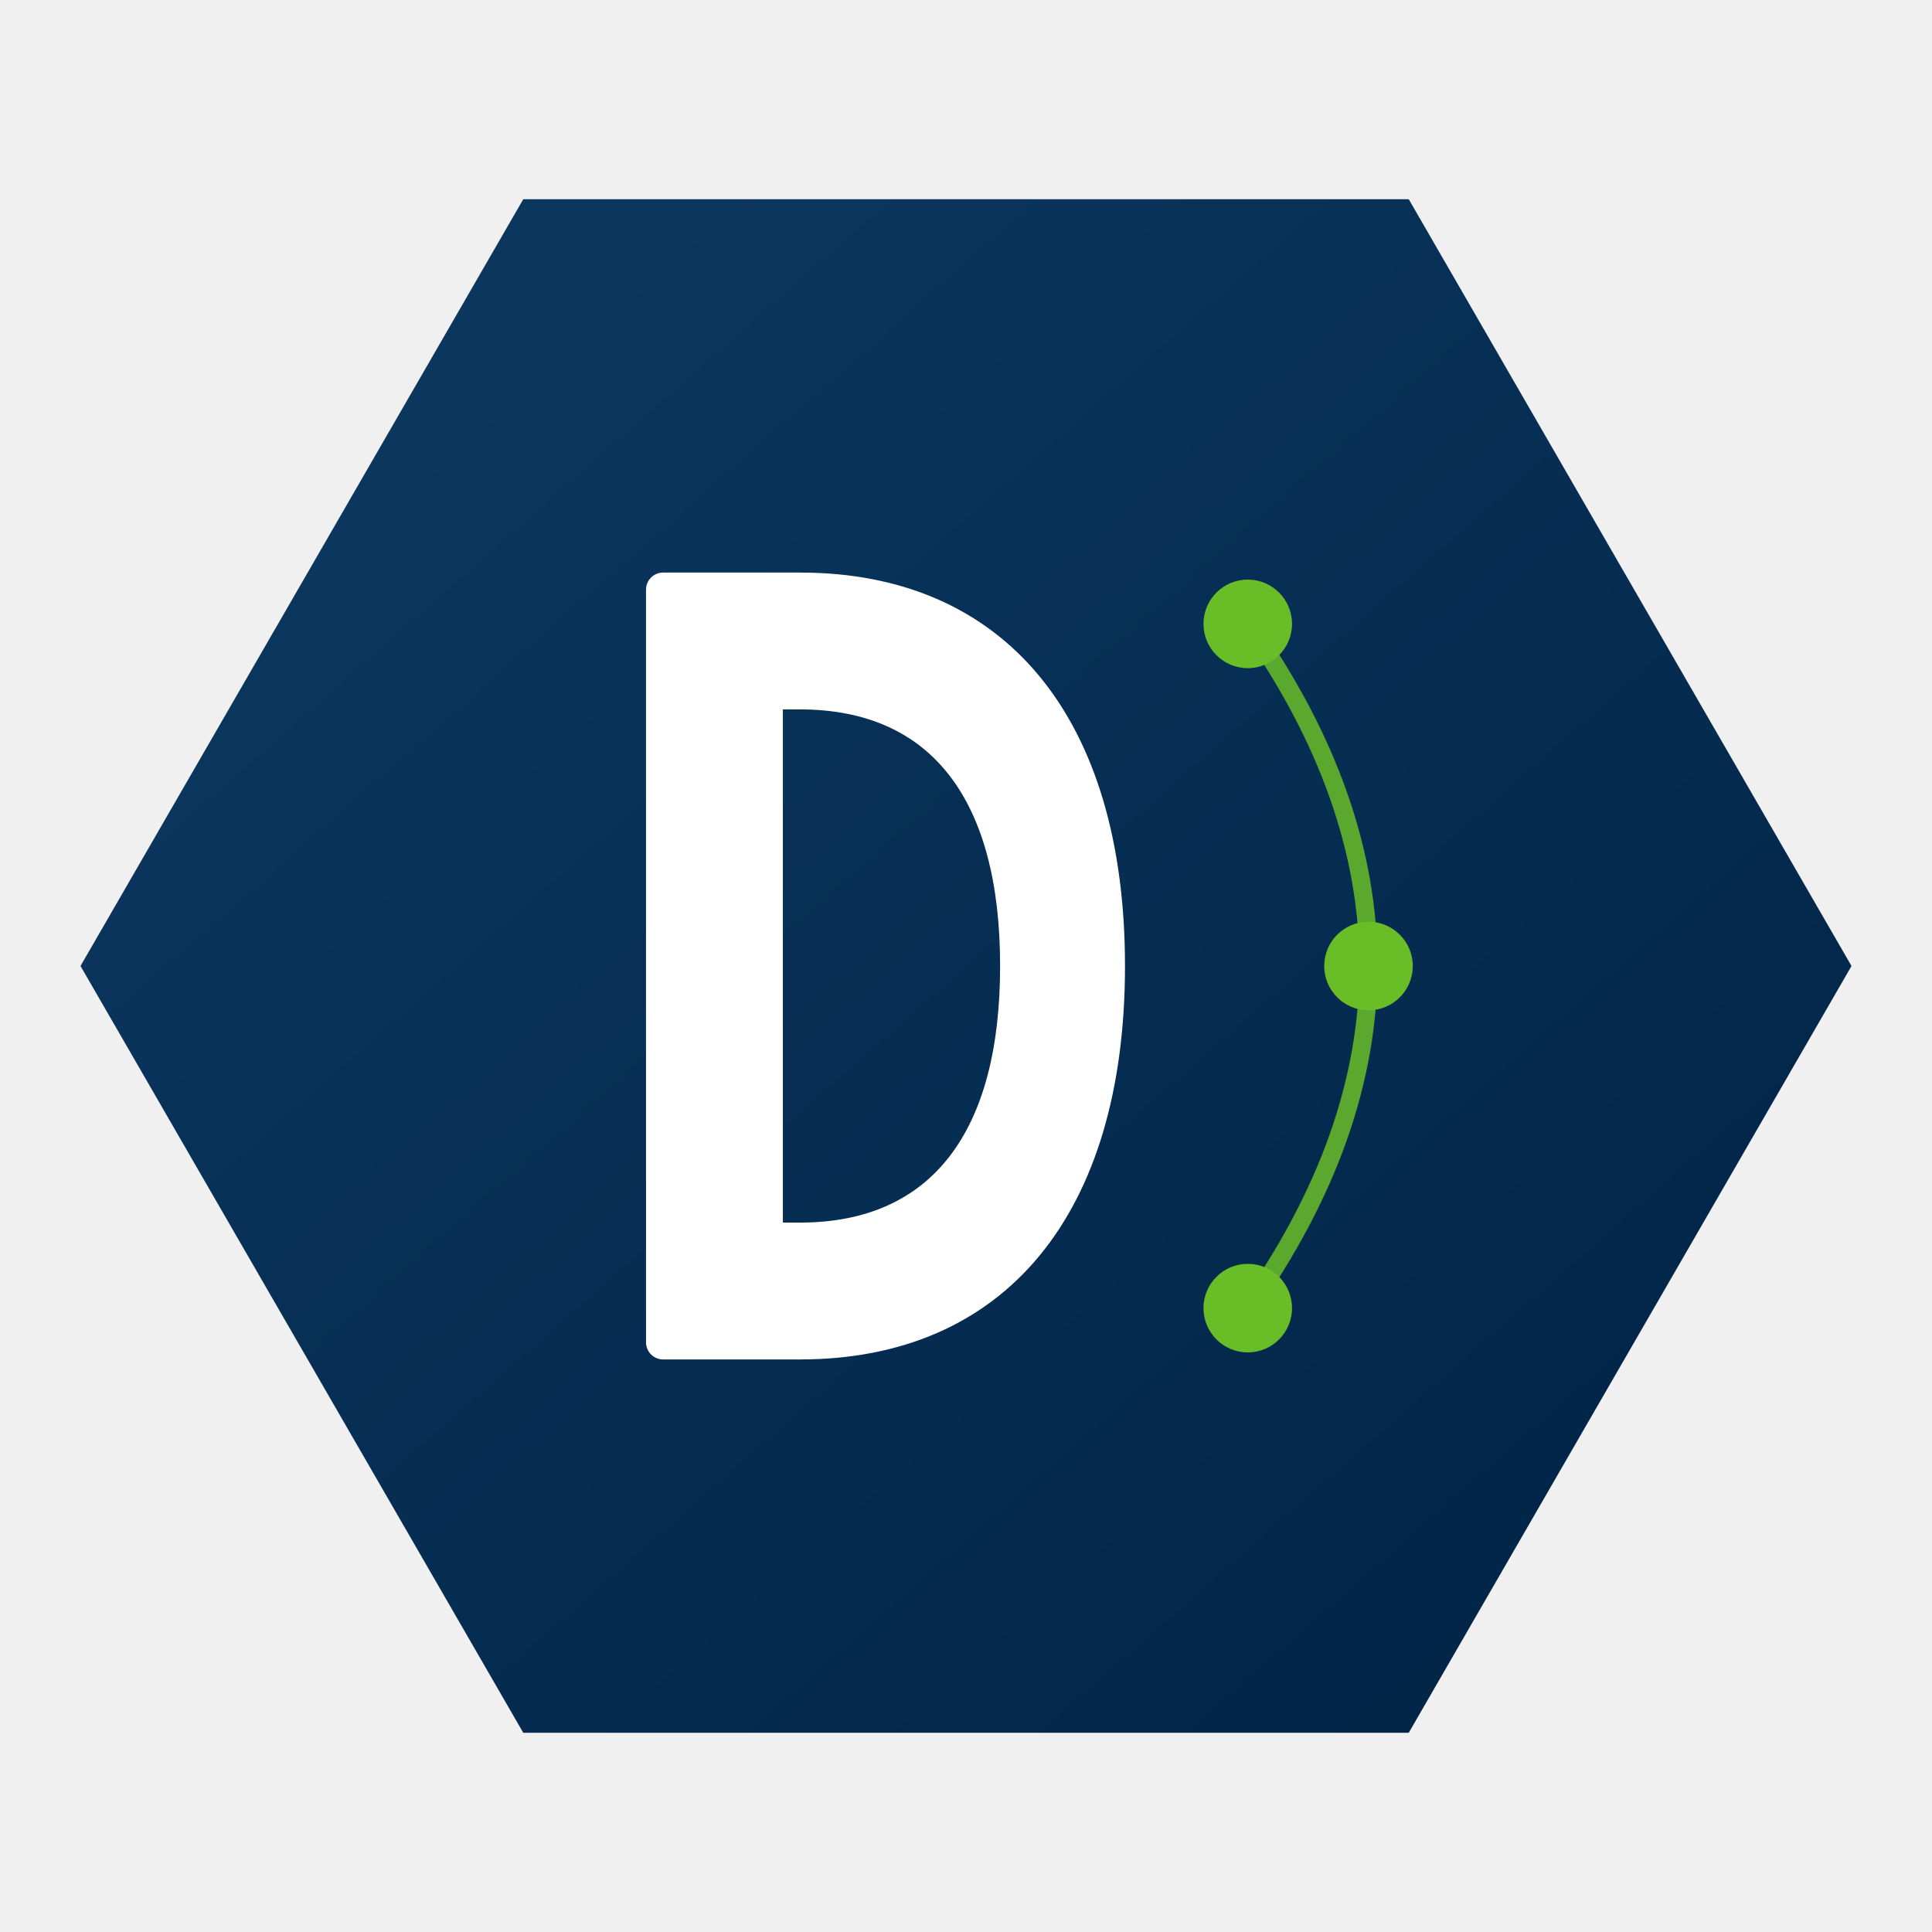
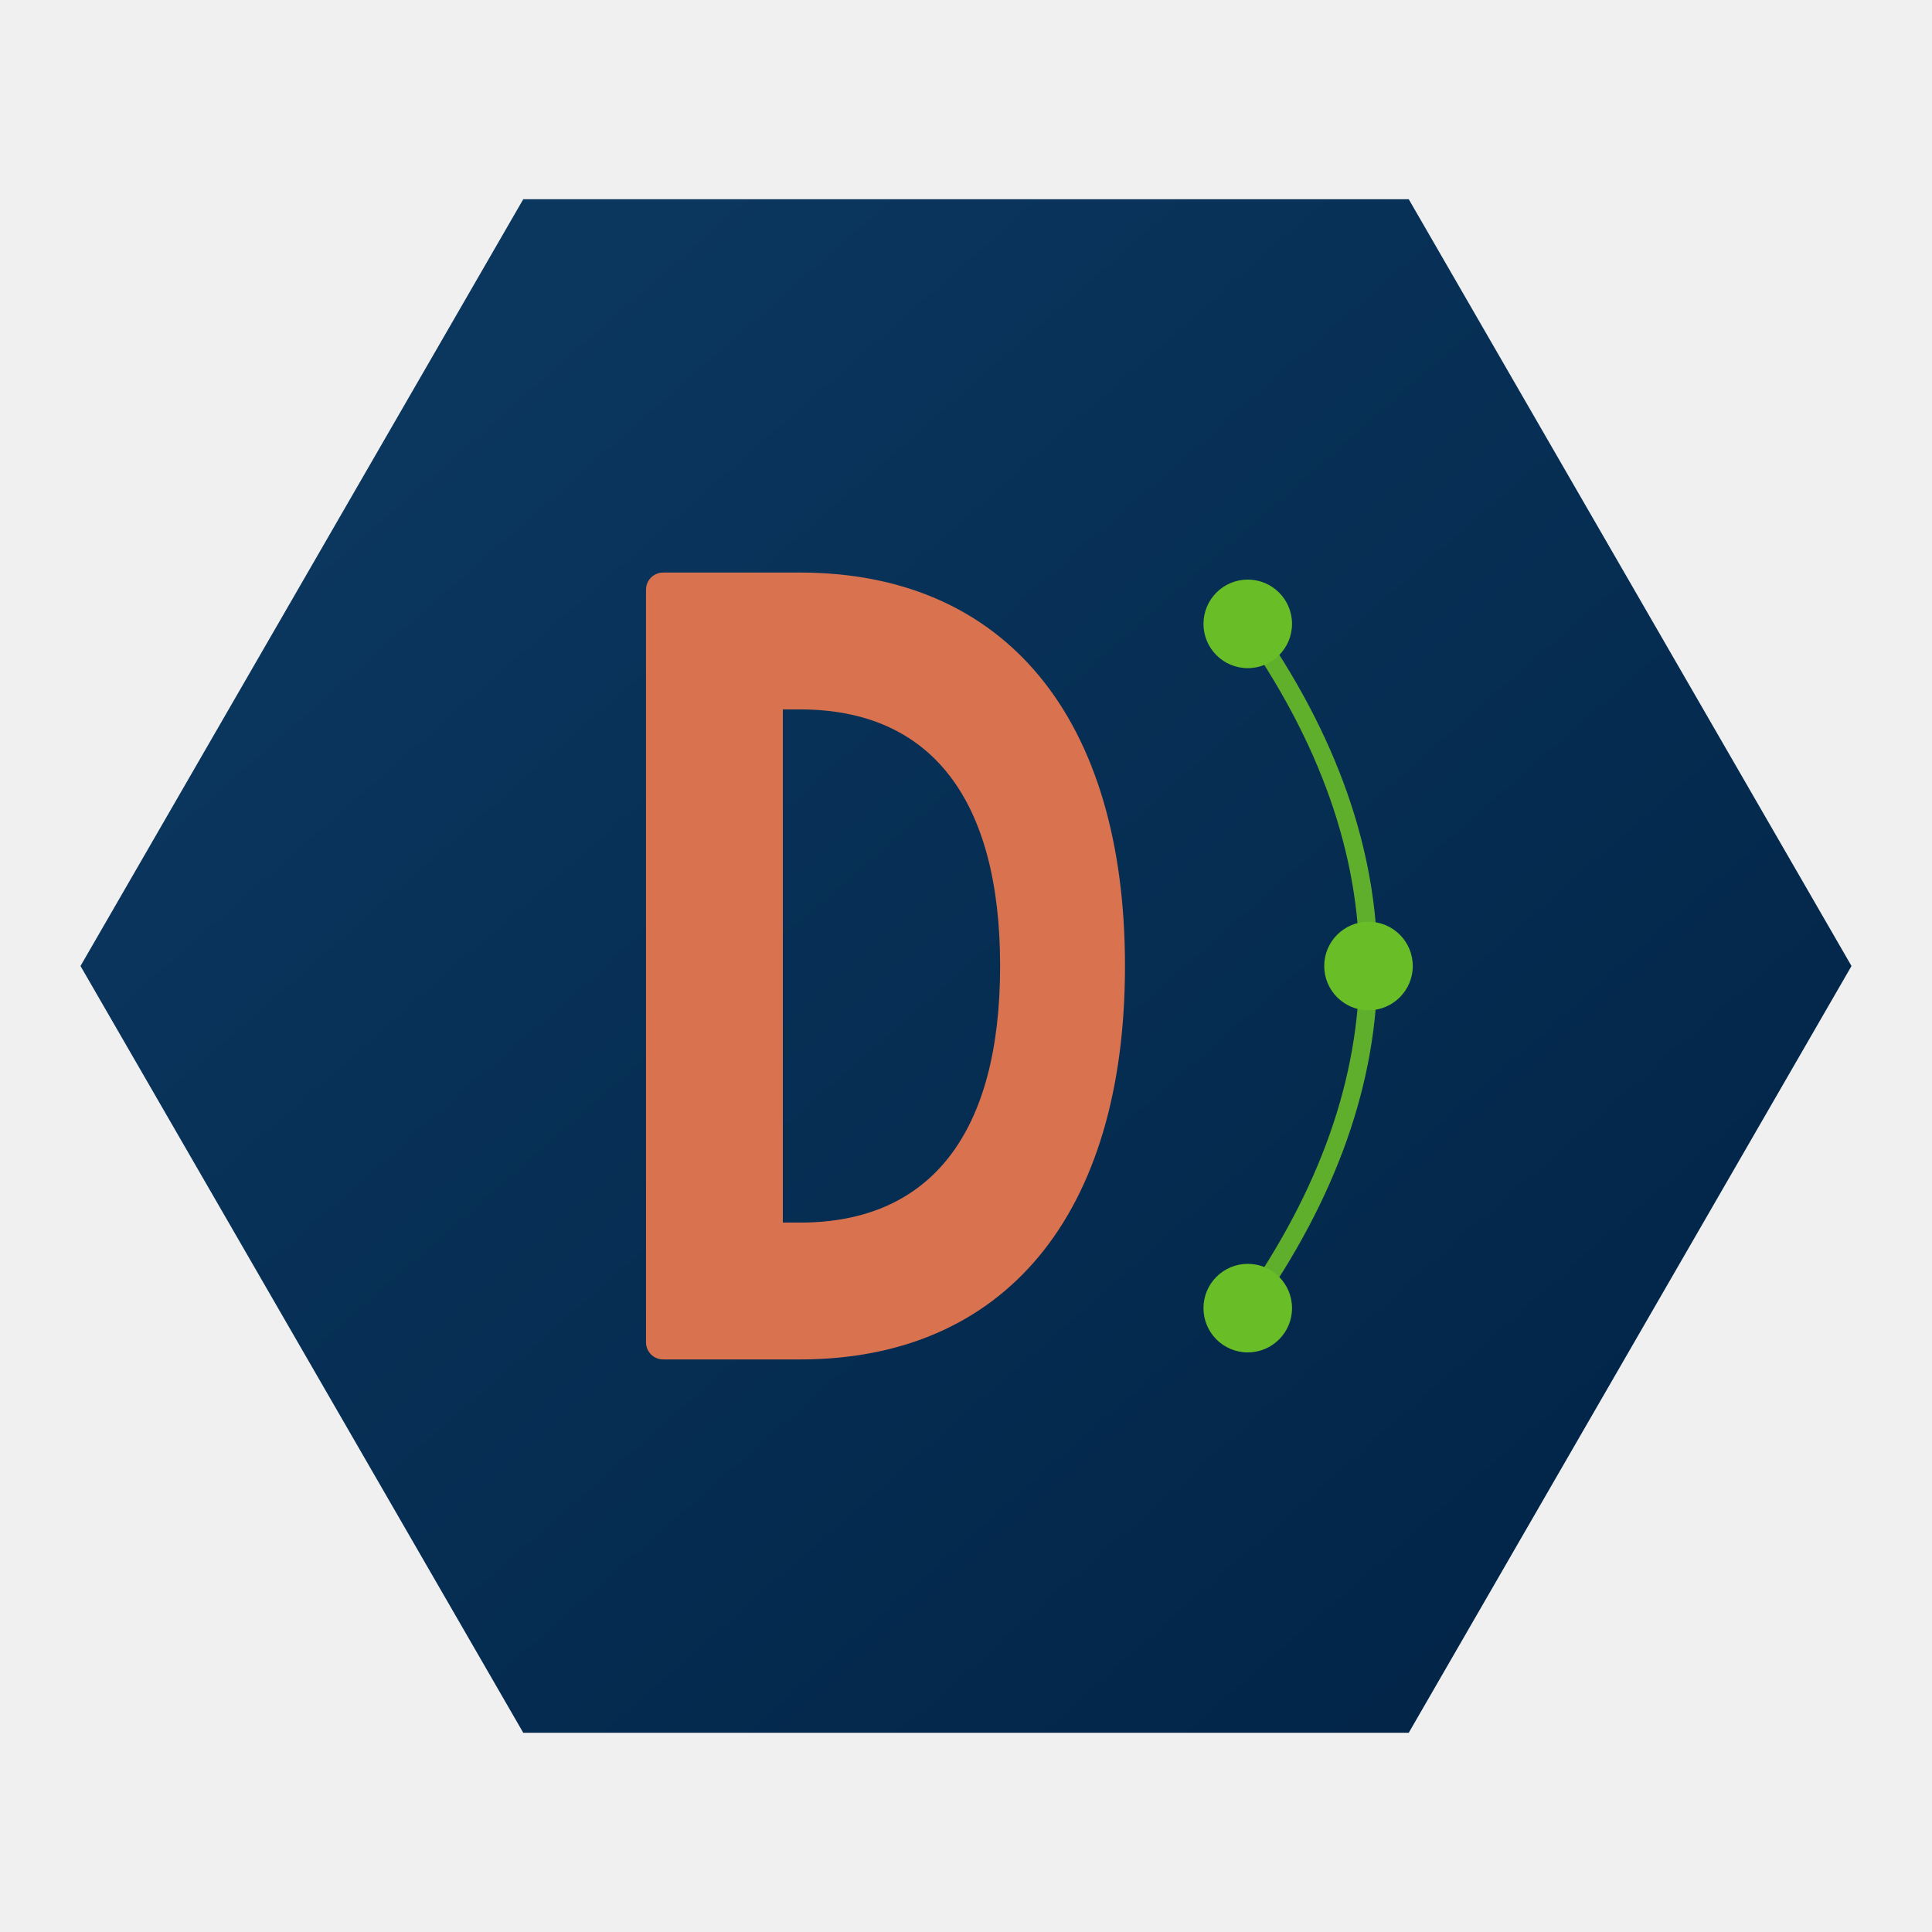
<svg xmlns="http://www.w3.org/2000/svg" viewBox="0 0 96 96">
  <defs>
    <linearGradient id="g" x1="0" y1="0" x2="1" y2="1">
      <stop offset="0%" stop-color="#0d3a63" />
      <stop offset="100%" stop-color="#002244" />
    </linearGradient>
  </defs>
  <polygon points="92,48 70,86.1 26,86.1 4,48 26,9.9 70,9.9" fill="url(#g)" />
  <g transform="translate(44,48) scale(0.85) translate(-44,-48)">
-     <path d="M30 26 v44 a1 1 0 0 0 1 1 h8 c12 0 19 -8.5 19 -23 s-7 -23 -19 -23 h-8 a1 1 0 0 0 -1 1z M38 33 h1 c7.7 0 11.7 5.3 11.7 15 s-4 15 -11.7 15 h-1 z" fill="#fff" />
+     <path d="M30 26 v44 a1 1 0 0 0 1 1 h8 c12 0 19 -8.5 19 -23 s-7 -23 -19 -23 h-8 a1 1 0 0 0 -1 1z M38 33 h1 c7.7 0 11.7 5.3 11.7 15 s-4 15 -11.7 15 h-1 z" fill="#d8724f" />
  </g>
-   <path d="M62 31 Q74 48 62 65" stroke="#69be28" stroke-width="0.9" fill="none" opacity=".85" />
+   <path d="M62 31 Q74 48 62 65" stroke="#69be28" stroke-width="0.9" fill="none" opacity=".9" />
  <circle cx="62" cy="31" r="2.2" fill="#69be28" />
  <circle cx="68" cy="48" r="2.2" fill="#69be28" />
  <circle cx="62" cy="65" r="2.2" fill="#69be28" />
</svg>
